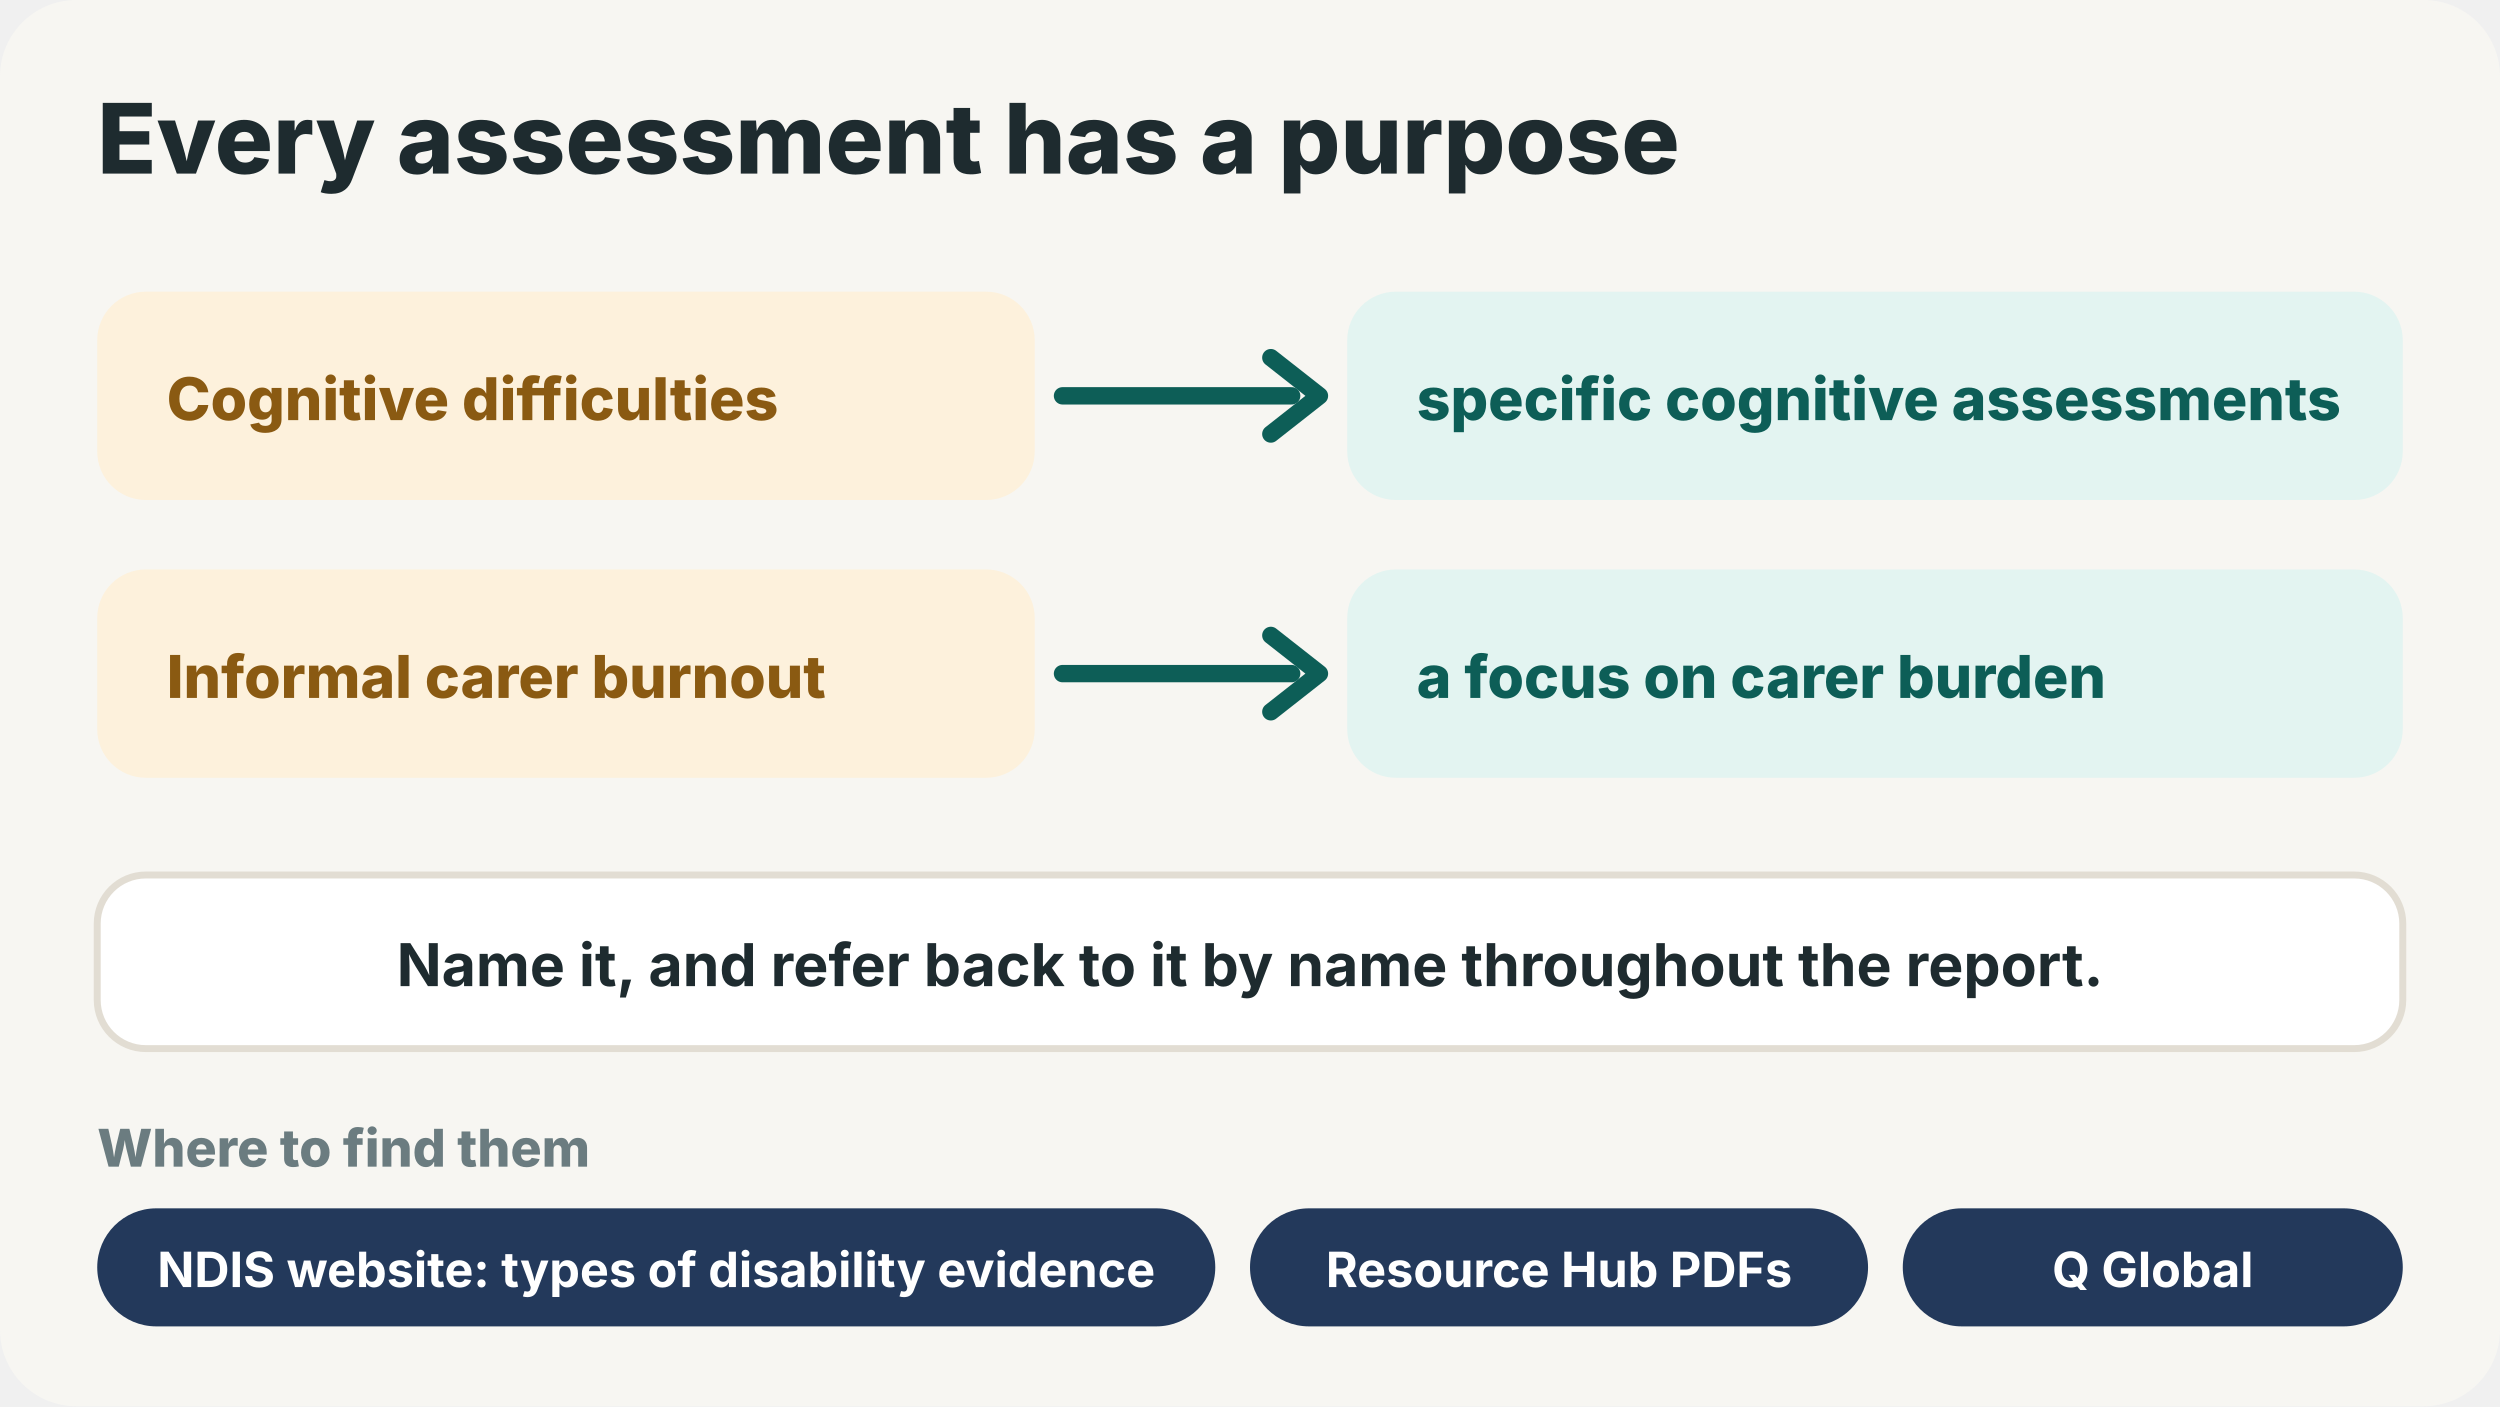
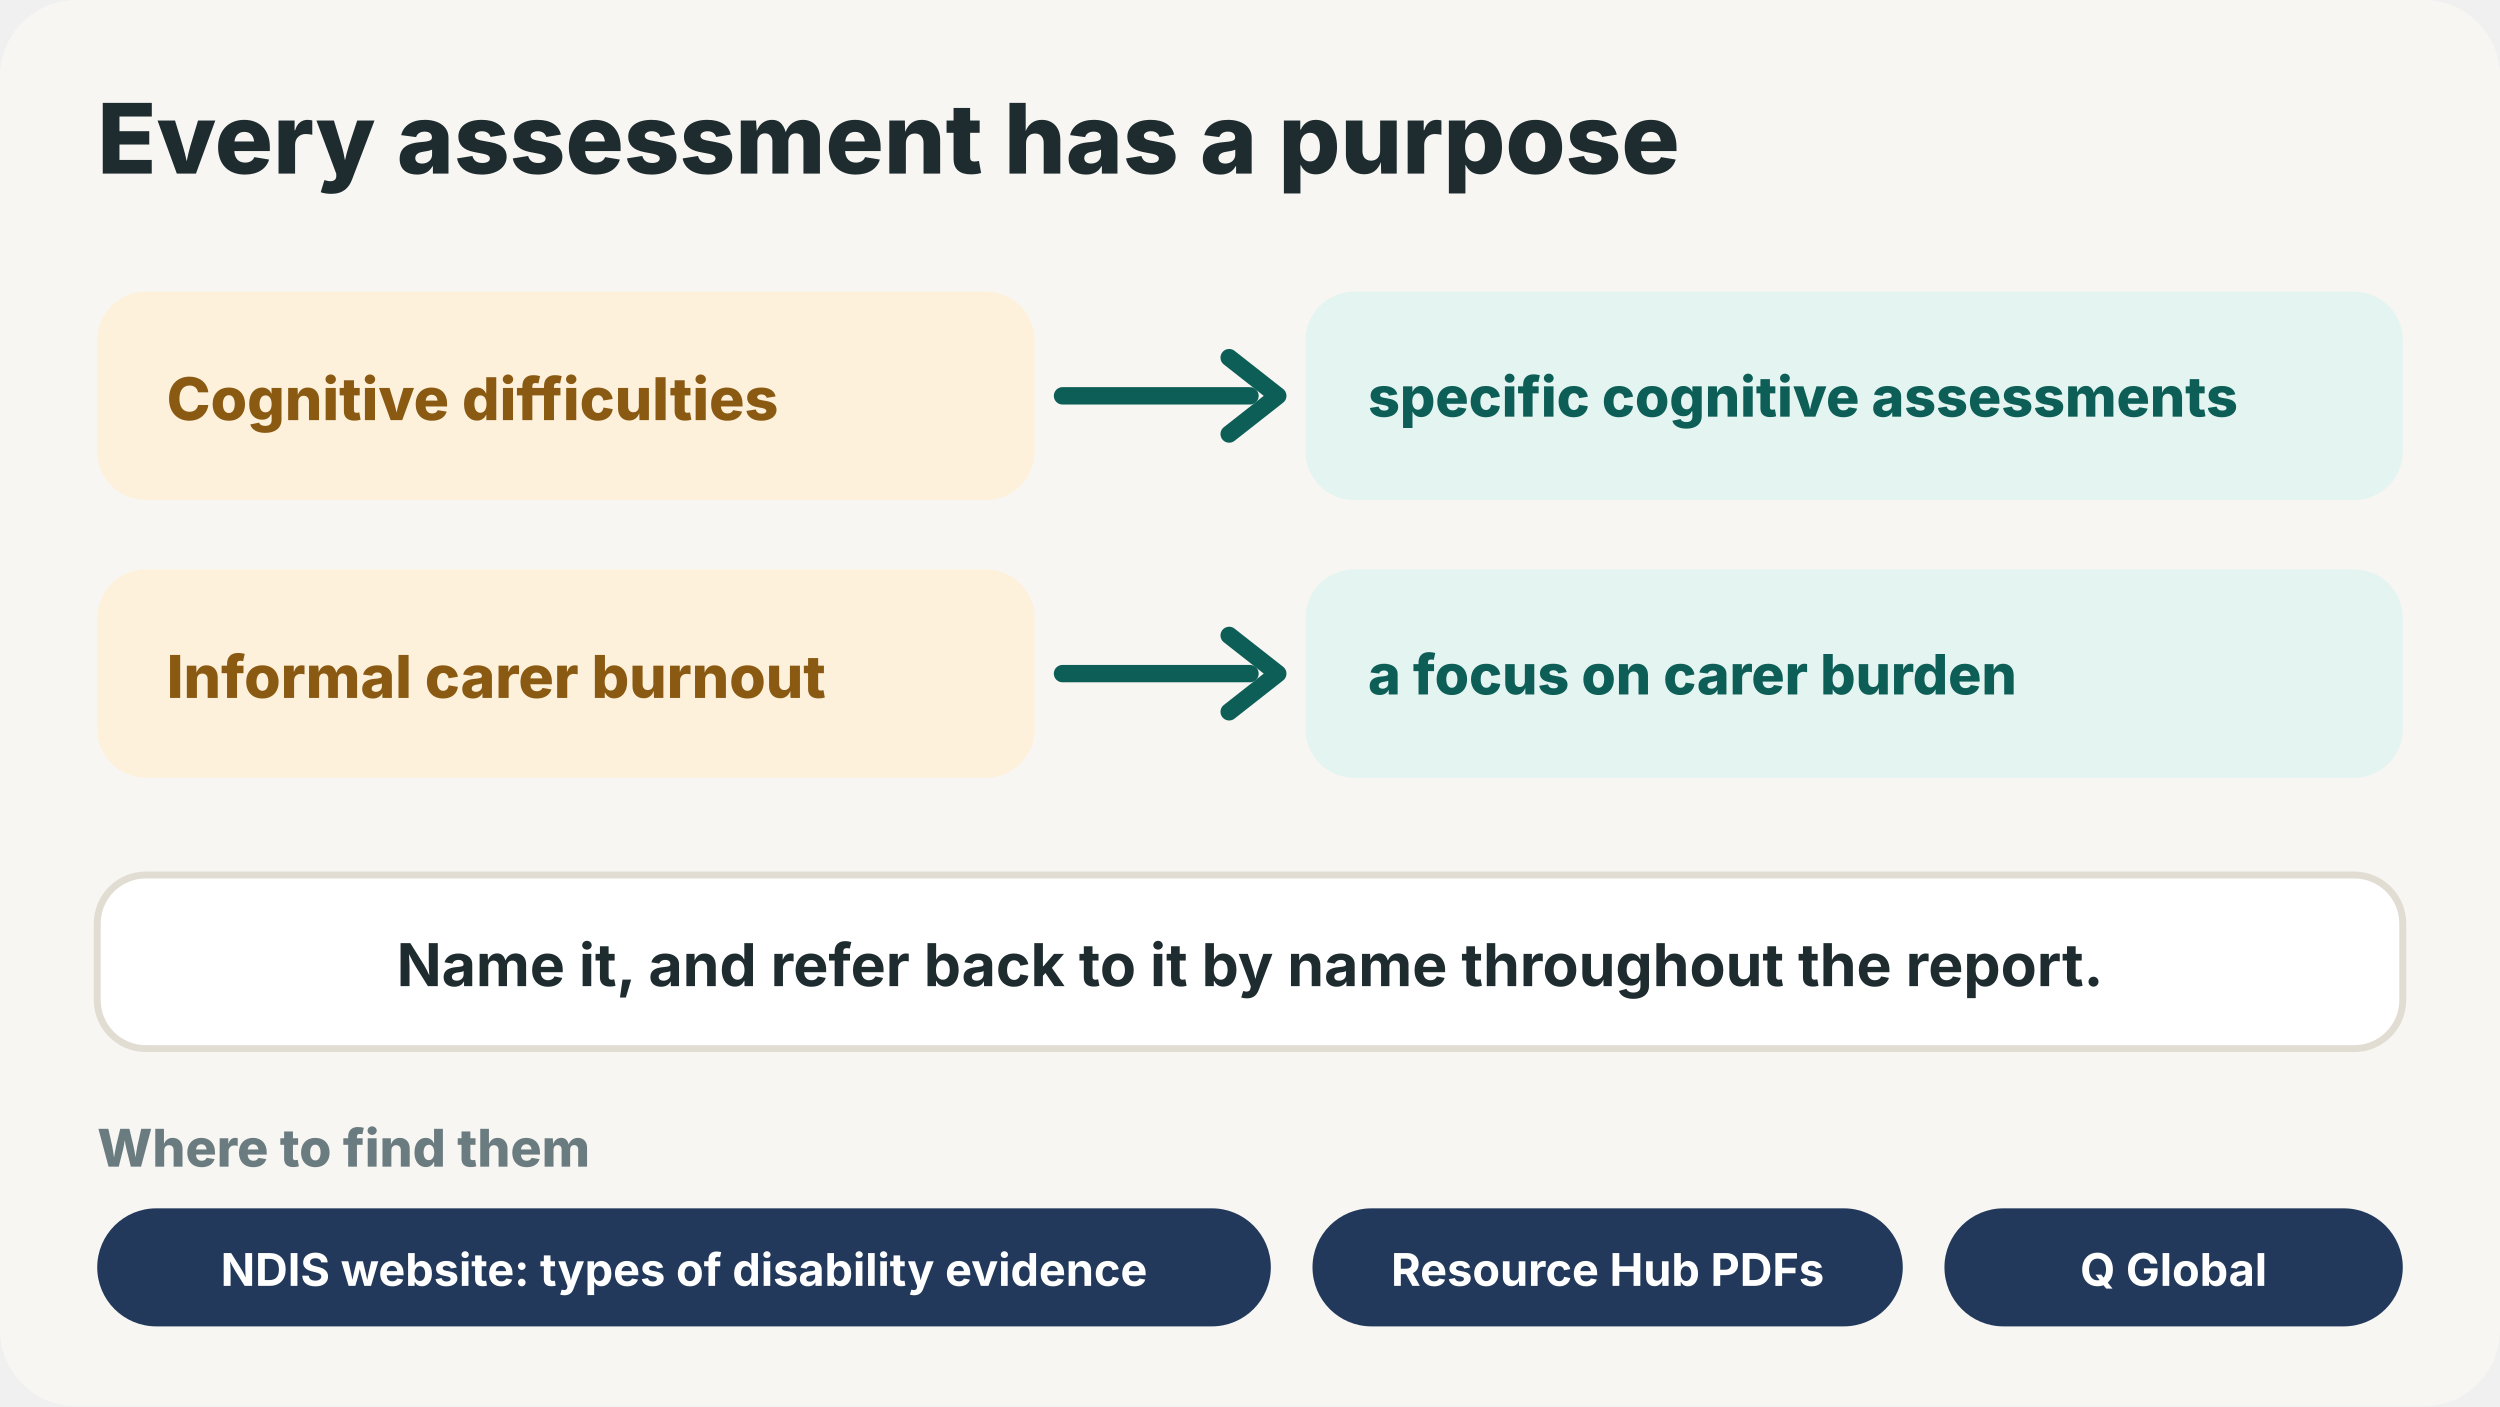
<svg xmlns="http://www.w3.org/2000/svg" viewBox="0 0 720 405" role="img" aria-labelledby="t" font-family="Inter, -apple-system, Segoe UI, Helvetica, Arial, sans-serif">
  <rect width="720" height="405" rx="22" fill="#F7F6F2" />
  <text x="28" y="50" font-size="28" font-weight="800" fill="#1E2B2F" text-anchor="start">Every assessment has a purpose</text>
  <rect x="28" y="84" width="270" height="60" rx="14" fill="#FDF1DC" stroke="#FDF1DC" stroke-width="0" />
  <text x="48" y="121" font-size="17" font-weight="800" fill="#8A5A12" text-anchor="start">Cognitive difficulties</text>
-   <path d="M306 114 H372" stroke="#0D5E57" stroke-width="5" stroke-linecap="round" />
-   <path d="M366 103 L380 114 L366 125" fill="none" stroke="#0D5E57" stroke-width="5" stroke-linecap="round" stroke-linejoin="round" />
-   <rect x="388" y="84" width="304" height="60" rx="14" fill="#E3F4F1" stroke="#E3F4F1" stroke-width="0" />
-   <text x="408" y="121" font-size="17" font-weight="800" fill="#0D5E57" text-anchor="start">specific cognitive assessments</text>
+   <path d="M306 114 H360" stroke="#0D5E57" stroke-width="5" stroke-linecap="round" />
+   <path d="M354 103 L368 114 L354 125" fill="none" stroke="#0D5E57" stroke-width="5" stroke-linecap="round" stroke-linejoin="round" />
+   <rect x="376" y="84" width="316" height="60" rx="14" fill="#E3F4F1" stroke="#E3F4F1" stroke-width="0" />
+   <text x="394" y="120" font-size="16" font-weight="800" fill="#0D5E57" text-anchor="start">specific cognitive assessments</text>
  <rect x="28" y="164" width="270" height="60" rx="14" fill="#FDF1DC" stroke="#FDF1DC" stroke-width="0" />
  <text x="48" y="201" font-size="17" font-weight="800" fill="#8A5A12" text-anchor="start">Informal carer burnout</text>
-   <path d="M306 194 H372" stroke="#0D5E57" stroke-width="5" stroke-linecap="round" />
-   <path d="M366 183 L380 194 L366 205" fill="none" stroke="#0D5E57" stroke-width="5" stroke-linecap="round" stroke-linejoin="round" />
-   <rect x="388" y="164" width="304" height="60" rx="14" fill="#E3F4F1" stroke="#E3F4F1" stroke-width="0" />
-   <text x="408" y="201" font-size="17" font-weight="800" fill="#0D5E57" text-anchor="start">a focus on carer burden</text>
+   <path d="M306 194 H360" stroke="#0D5E57" stroke-width="5" stroke-linecap="round" />
+   <path d="M354 183 L368 194 L354 205" fill="none" stroke="#0D5E57" stroke-width="5" stroke-linecap="round" stroke-linejoin="round" />
+   <rect x="376" y="164" width="316" height="60" rx="14" fill="#E3F4F1" stroke="#E3F4F1" stroke-width="0" />
+   <text x="394" y="200" font-size="16" font-weight="800" fill="#0D5E57" text-anchor="start">a focus on carer burden</text>
  <rect x="28" y="252" width="664" height="50" rx="14" fill="#fff" stroke="#E2DDD3" stroke-width="2" />
  <text x="360" y="284" font-size="17" font-weight="700" fill="#1E2B2F" text-anchor="middle">Name it, and refer back to it by name throughout the report.</text>
  <text x="28" y="336" font-size="15" font-weight="800" fill="#6B7C80" text-anchor="start">Where to find them</text>
-   <rect x="28" y="348" width="322" height="34" rx="17.0" fill="#23395B" stroke="#23395B" stroke-width="0" />
-   <text x="189.0" y="370.667" font-size="14" font-weight="700" fill="#fff" text-anchor="middle">NDIS website: types of disability evidence</text>
-   <rect x="360" y="348" width="178" height="34" rx="17.0" fill="#23395B" stroke="#23395B" stroke-width="0" />
-   <text x="449.0" y="370.667" font-size="14" font-weight="700" fill="#fff" text-anchor="middle">Resource Hub PDFs</text>
-   <rect x="548" y="348" width="144" height="34" rx="17.0" fill="#23395B" stroke="#23395B" stroke-width="0" />
-   <text x="620.0" y="370.667" font-size="14" font-weight="700" fill="#fff" text-anchor="middle">Q Global</text>
+   <rect x="28" y="348" width="338" height="34" rx="17.0" fill="#23395B" stroke="#23395B" stroke-width="0" />
+   <text x="197.0" y="370.333" font-size="13" font-weight="700" fill="#fff" text-anchor="middle">NDIS website: types of disability evidence</text>
+   <rect x="378" y="348" width="170" height="34" rx="17.0" fill="#23395B" stroke="#23395B" stroke-width="0" />
+   <text x="463.0" y="370.333" font-size="13" font-weight="700" fill="#fff" text-anchor="middle">Resource Hub PDFs</text>
+   <rect x="560" y="348" width="132" height="34" rx="17.0" fill="#23395B" stroke="#23395B" stroke-width="0" />
+   <text x="626.0" y="370.333" font-size="13" font-weight="700" fill="#fff" text-anchor="middle">Q Global</text>
</svg>
